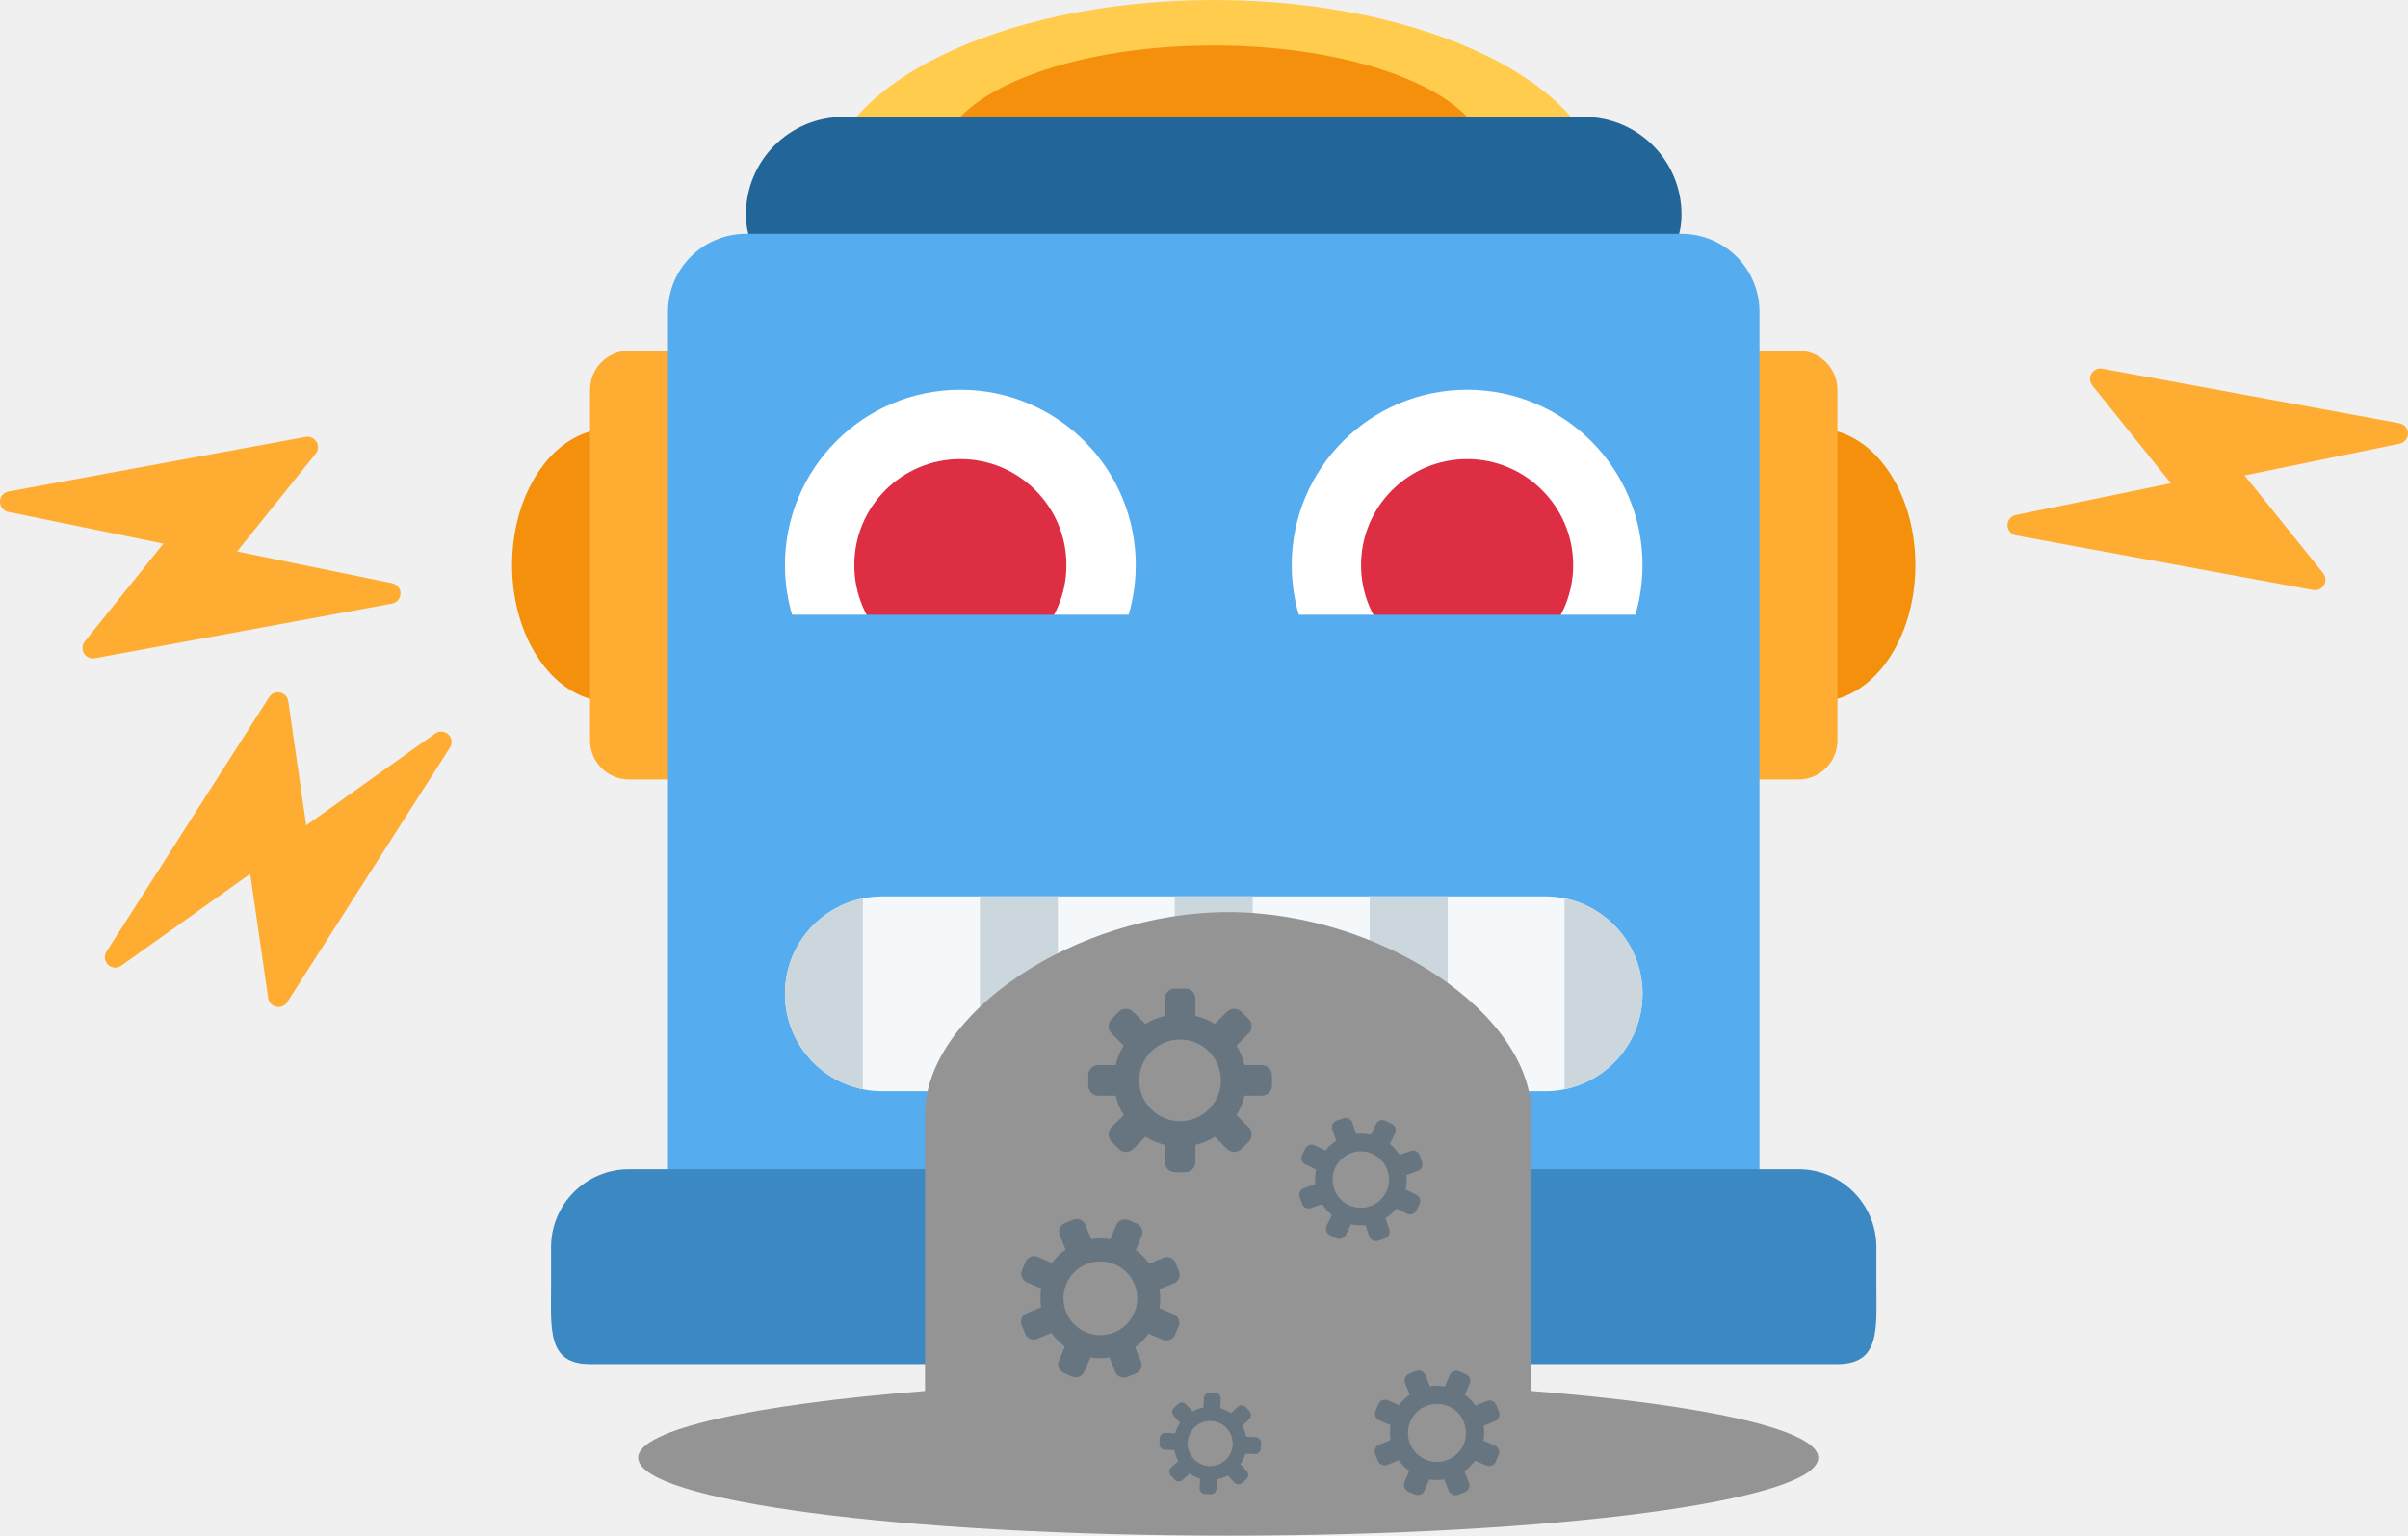
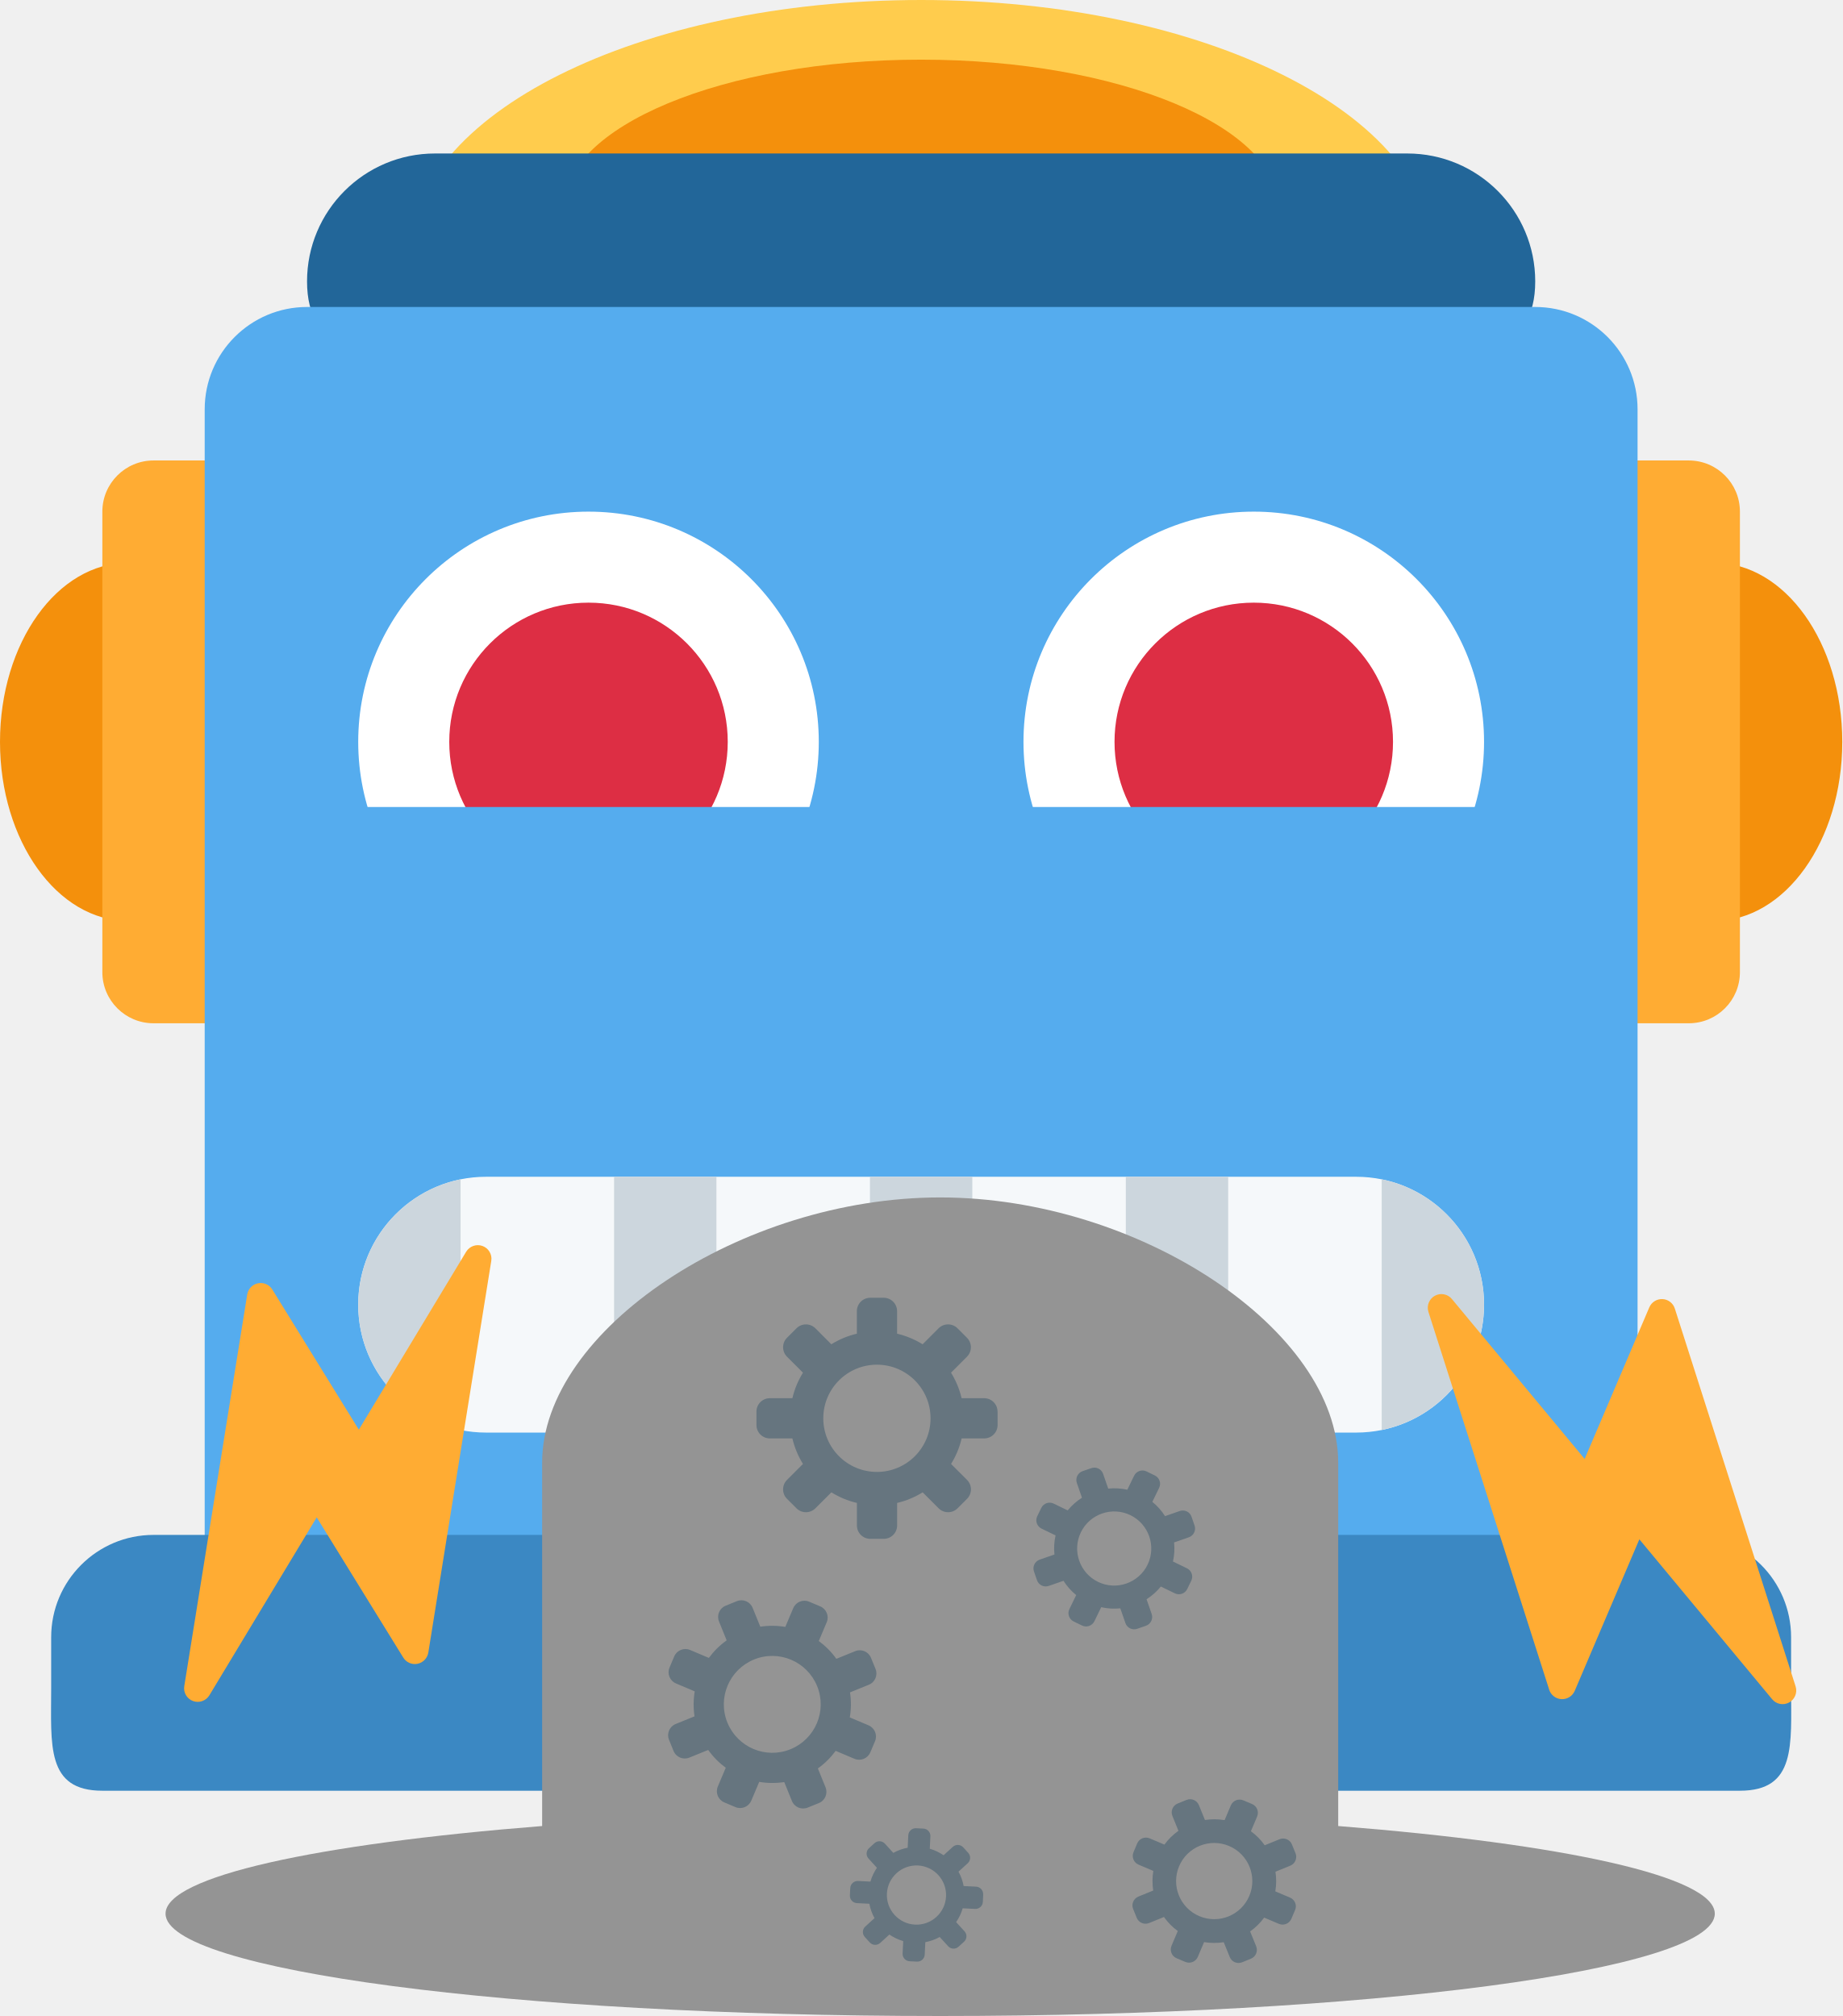
- <svg xmlns="http://www.w3.org/2000/svg" version="1.1" width="61.774" height="39.403" viewBox="0,0,61.774,39.403">
-   <g transform="translate(-208.8633,-162)">
+ <svg xmlns="http://www.w3.org/2000/svg" version="1.1" width="36" height="39.403">
+   <g transform="translate(-222,-162)">
    <g data-paper-data="{&quot;isPaintingLayer&quot;:true}" fill="none" fill-rule="nonzero" stroke="none" stroke-width="none" stroke-linecap="butt" stroke-linejoin="miter" stroke-miterlimit="10" stroke-dasharray="" stroke-dashoffset="0" font-family="none" font-weight="none" font-size="none" text-anchor="none" style="mix-blend-mode: normal">
      <path d="M253,176.5c0,-1.933 1.119,-3.5 2.5,-3.5c1.381,0 2.5,1.567 2.5,3.5c0,1.933 -1.119,3.5 -2.5,3.5c-1.381,0 -2.5,-1.567 -2.5,-3.5z" fill="#f4900c" stroke-width="1" />
      <path d="M222,176.5c0,-1.933 1.119,-3.5 2.5,-3.5c1.381,0 2.5,1.567 2.5,3.5c0,1.933 -1.119,3.5 -2.5,3.5c-1.381,0 -2.5,-1.567 -2.5,-3.5z" fill="#f4900c" stroke-width="1" />
      <path d="M256,181c0,0.553 -0.447,1 -1,1h-3c-0.553,0 -1,-0.447 -1,-1v-9c0,-0.552 0.447,-1 1,-1h3c0.553,0 1,0.448 1,1zM229,181c0,0.553 -0.448,1 -1,1h-3c-0.552,0 -1,-0.447 -1,-1v-9c0,-0.552 0.448,-1 1,-1h3c0.552,0 1,0.448 1,1z" fill="#ffac33" stroke-width="1" />
      <path d="M250,167c0,2.761 -4.478,4 -10,4c-5.523,0 -10,-1.239 -10,-4c0,-2.761 4.477,-5 10,-5c5.522,0 10,2.239 10,5z" fill="#ffcc4d" stroke-width="1" />
      <path d="M247,166.083c0,1.611 -3.135,2.917 -7,2.917c-3.866,0 -7,-1.306 -7,-2.917c0,-1.611 3.134,-2.917 7,-2.917c3.865,0 7,1.306 7,2.917z" fill="#f4900c" stroke-width="1" />
      <path d="M252,167.5c0,1.381 -1.119,1.5 -2.5,1.5h-19c-1.381,0 -2.5,-0.119 -2.5,-1.5c0,-1.381 1.119,-2.5 2.5,-2.5h19c1.381,0 2.5,1.119 2.5,2.5z" fill="#226699" stroke-width="1" />
      <path d="M254,170v26h-28v-26c0,-1.104 0.896,-2 2,-2h24c1.104,0 2,0.896 2,2z" fill="#55acee" stroke-width="1" />
      <path d="M256,197h-32c-1.104,0 -1,-0.896 -1,-2v-1c0,-1.104 0.896,-2 2,-2h10.929l3.364,3.364c0.391,0.391 1.023,0.391 1.414,0l3.364,-3.364h10.929c1.104,0 2,0.896 2,2v1c0,1.104 0.104,2 -1,2z" fill="#3b88c3" stroke-width="1" />
      <path d="M242,176.5c0,-2.485 2.015,-4.5 4.5,-4.5c2.485,0 4.5,2.015 4.5,4.5c0,2.485 -2.015,4.5 -4.5,4.5c-2.485,0 -4.5,-2.015 -4.5,-4.5z" fill="#ffffff" stroke-width="1" />
      <path d="M243.779,176.5c0,-1.503 1.218,-2.721 2.721,-2.721c1.503,0 2.721,1.218 2.721,2.721c0,1.503 -1.218,2.721 -2.721,2.721c-1.503,0 -2.721,-1.218 -2.721,-2.721z" fill="#dd2e44" stroke-width="1" />
      <path d="M229,176.5c0,-2.485 2.015,-4.5 4.5,-4.5c2.485,0 4.5,2.015 4.5,4.5c0,2.485 -2.015,4.5 -4.5,4.5c-2.485,0 -4.5,-2.015 -4.5,-4.5z" data-paper-data="{&quot;origPos&quot;:null}" fill="#ffffff" stroke-width="1" />
      <path d="M251,187.5c0,1.381 -1.119,2.5 -2.5,2.5h-17c-1.381,0 -2.5,-1.119 -2.5,-2.5c0,-1.381 1.119,-2.5 2.5,-2.5h17c1.381,0 2.5,1.119 2.5,2.5z" fill="#f5f8fa" stroke-width="1" />
      <path d="M239,185h2v5h-2zM234,185h2v5h-2zM244,185h2v5h-2zM229,187.5c0,1.21 0.859,2.218 2,2.45v-4.9c-1.141,0.232 -2,1.24 -2,2.45zM249,185.05v4.899c1.141,-0.232 2,-1.24 2,-2.45c0,-1.21 -0.859,-2.217 -2,-2.449z" fill="#ccd6dd" stroke-width="1" />
      <path d="M230.779,176.5c0,-1.503 1.218,-2.721 2.721,-2.721c1.503,0 2.721,1.218 2.721,2.721c0,1.503 -1.218,2.721 -2.721,2.721c-1.503,0 -2.721,-1.218 -2.721,-2.721z" fill="#dd2e44" stroke-width="1" />
      <path d="M229.004,180.825c-0.088,0.034 -0.18,0.054 -0.272,0.06z" data-paper-data="{&quot;origPos&quot;:null}" fill="#000000" stroke-width="0.5" />
      <path d="M255.509,199.403c0,1.105 -6.777,2 -15.137,2c-8.36,0 -15.137,-0.895 -15.137,-2c0,-0.728 2.956,-1.364 7.359,-1.713v-7.101c0,-2.592 3.889,-5.185 7.778,-5.185c3.889,0 7.778,2.592 7.778,5.185v7.101c4.403,0.349 7.359,0.985 7.359,1.713z" data-paper-data="{&quot;origPos&quot;:null}" fill="#949494" stroke-width="1" />
      <path d="M228.196,181.487v-3.714h24.857v3.714z" data-paper-data="{&quot;origPos&quot;:null}" fill="#55acee" stroke-width="0" />
-       <path d="M268.206,177.139l-5.078,-0.933l-2.546,-0.468c-0.065,-0.012 -0.121,-0.047 -0.16,-0.095c-0.036,-0.045 -0.058,-0.103 -0.059,-0.165c-0.001,-0.128 0.088,-0.238 0.213,-0.264l3.979,-0.814l-2.017,-2.51c-0.07,-0.087 -0.078,-0.208 -0.021,-0.304c0.057,-0.096 0.168,-0.146 0.277,-0.126l5.078,0.932l2.546,0.468c0.065,0.012 0.121,0.047 0.16,0.095c0.036,0.045 0.058,0.103 0.059,0.165c0.001,0.128 -0.088,0.238 -0.213,0.264l-3.979,0.814l2.017,2.51c0.07,0.087 0.078,0.208 0.021,0.304c-0.057,0.096 -0.168,0.146 -0.278,0.125z" data-paper-data="{&quot;origPos&quot;:null,&quot;origRot&quot;:4.72491}" fill="#ffac33" stroke-width="1" />
-       <path d="M211.017,178.763c-0.057,-0.096 -0.048,-0.217 0.021,-0.304l2.017,-2.51l-3.979,-0.814c-0.125,-0.026 -0.215,-0.136 -0.213,-0.264c0,-0.062 0.022,-0.119 0.059,-0.165c0.039,-0.048 0.095,-0.083 0.16,-0.095l2.546,-0.468l5.078,-0.933c0.11,-0.02 0.22,0.03 0.277,0.126c0.057,0.096 0.049,0.217 -0.021,0.304l-2.017,2.51l3.979,0.814c0.125,0.026 0.215,0.136 0.213,0.264c-0,0.062 -0.022,0.119 -0.059,0.165c-0.039,0.048 -0.095,0.083 -0.16,0.095l-2.546,0.468l-5.078,0.933c-0.11,0.02 -0.22,-0.03 -0.278,-0.125z" data-paper-data="{&quot;origPos&quot;:null,&quot;origRot&quot;:4.72491,&quot;index&quot;:null}" fill="#ffac33" stroke-width="1" />
-       <path d="M215.951,187.832c-0.109,-0.024 -0.192,-0.112 -0.208,-0.223l-0.461,-3.187l-3.308,2.356c-0.104,0.074 -0.246,0.064 -0.338,-0.024c-0.045,-0.043 -0.072,-0.098 -0.08,-0.155c-0.009,-0.061 0.004,-0.126 0.039,-0.182l1.394,-2.181l2.78,-4.351c0.06,-0.094 0.172,-0.141 0.281,-0.117c0.109,0.024 0.192,0.112 0.208,0.222l0.461,3.187l3.308,-2.356c0.104,-0.074 0.246,-0.064 0.338,0.024c0.045,0.043 0.072,0.098 0.08,0.155c0.009,0.061 -0.004,0.126 -0.039,0.182l-1.394,2.181l-2.78,4.351c-0.06,0.094 -0.172,0.141 -0.281,0.117z" data-paper-data="{&quot;origPos&quot;:null,&quot;origRot&quot;:4.72491,&quot;index&quot;:null}" fill="#ffac33" stroke-width="1" />
+       <path d="M252.273,195.025l-1.572,-4.918l-0.788,-2.466c-0.02,-0.063 -0.016,-0.128 0.009,-0.186c0.023,-0.053 0.063,-0.1 0.117,-0.129c0.112,-0.062 0.252,-0.035 0.333,0.064l2.594,3.125l1.263,-2.962c0.044,-0.103 0.147,-0.167 0.258,-0.162c0.111,0.005 0.207,0.079 0.241,0.185l1.572,4.918l0.788,2.466c0.02,0.063 0.016,0.128 -0.009,0.186c-0.023,0.053 -0.063,0.1 -0.117,0.129c-0.112,0.062 -0.252,0.035 -0.333,-0.064l-2.594,-3.125l-1.263,2.962c-0.044,0.103 -0.147,0.167 -0.258,0.162c-0.111,-0.005 -0.208,-0.079 -0.242,-0.186z" data-paper-data="{&quot;origPos&quot;:null,&quot;origRot&quot;:4.72491}" fill="#ffac33" stroke-width="1" />
+       <path d="M230.159,194.519c-0.109,0.022 -0.221,-0.027 -0.279,-0.122l-1.691,-2.74l-2.097,3.477c-0.066,0.109 -0.2,0.157 -0.32,0.113c-0.058,-0.021 -0.105,-0.061 -0.135,-0.11c-0.033,-0.053 -0.047,-0.117 -0.036,-0.182l0.411,-2.556l0.819,-5.098c0.018,-0.11 0.102,-0.198 0.211,-0.219c0.109,-0.022 0.221,0.026 0.279,0.121l1.691,2.74l2.097,-3.477c0.066,-0.109 0.2,-0.157 0.32,-0.113c0.058,0.021 0.105,0.061 0.135,0.11c0.033,0.053 0.047,0.117 0.036,0.182l-0.411,2.556l-0.819,5.098c-0.018,0.11 -0.102,0.198 -0.211,0.22z" data-paper-data="{&quot;origPos&quot;:null,&quot;origRot&quot;:4.72491,&quot;index&quot;:null}" fill="#ffac33" stroke-width="1" />
      <path d="M241.494,189.59v0.262c0,0.145 -0.117,0.262 -0.262,0.262h-0.44c-0.042,0.179 -0.113,0.347 -0.207,0.499l0.312,0.312c0.102,0.102 0.102,0.268 0,0.37l-0.185,0.185c-0.102,0.102 -0.268,0.102 -0.37,0l-0.312,-0.312c-0.152,0.094 -0.32,0.165 -0.499,0.207v0.44c0,0.145 -0.117,0.262 -0.262,0.262h-0.262c-0.145,0 -0.262,-0.117 -0.262,-0.262v-0.44c-0.179,-0.042 -0.347,-0.113 -0.499,-0.207l-0.312,0.312c-0.102,0.102 -0.268,0.102 -0.37,0l-0.185,-0.185c-0.102,-0.102 -0.102,-0.268 -0,-0.37l0.312,-0.312c-0.094,-0.152 -0.165,-0.32 -0.207,-0.499h-0.44c-0.145,0 -0.262,-0.117 -0.262,-0.262v-0.262c0,-0.145 0.117,-0.262 0.262,-0.262h0.44c0.042,-0.179 0.113,-0.347 0.207,-0.499l-0.312,-0.312c-0.102,-0.102 -0.102,-0.268 0,-0.37l0.185,-0.185c0.102,-0.102 0.268,-0.102 0.37,0l0.311,0.312c0.152,-0.094 0.32,-0.165 0.499,-0.207v-0.44c0,-0.145 0.117,-0.262 0.262,-0.262h0.262c0.145,0 0.262,0.117 0.262,0.262v0.44c0.179,0.042 0.347,0.113 0.499,0.207l0.312,-0.312c0.102,-0.102 0.268,-0.102 0.37,0l0.185,0.185c0.102,0.102 0.102,0.268 0,0.37l-0.312,0.312c0.094,0.152 0.165,0.32 0.207,0.499h0.44c0.145,0 0.262,0.117 0.262,0.262zM240.184,189.721c0,-0.579 -0.469,-1.048 -1.048,-1.048c-0.579,0 -1.048,0.469 -1.048,1.048c0,0.579 0.469,1.048 1.048,1.048c0.579,0 1.048,-0.469 1.048,-1.048z" data-paper-data="{&quot;origPos&quot;:null}" fill="#66757f" stroke-width="1" />
      <path d="M245.279,192.895l-0.079,0.163c-0.044,0.09 -0.152,0.128 -0.242,0.084l-0.274,-0.133c-0.08,0.099 -0.175,0.182 -0.279,0.248l0.1,0.288c0.033,0.094 -0.017,0.198 -0.112,0.231l-0.171,0.059c-0.094,0.033 -0.198,-0.017 -0.23,-0.112l-0.1,-0.288c-0.123,0.013 -0.249,0.006 -0.373,-0.022l-0.133,0.274c-0.044,0.09 -0.152,0.128 -0.242,0.084l-0.163,-0.079c-0.09,-0.044 -0.128,-0.152 -0.084,-0.242l0.133,-0.274c-0.099,-0.08 -0.182,-0.175 -0.248,-0.279l-0.288,0.1c-0.094,0.033 -0.198,-0.017 -0.23,-0.112l-0.059,-0.171c-0.033,-0.094 0.017,-0.198 0.112,-0.231l0.288,-0.1c-0.013,-0.123 -0.006,-0.249 0.022,-0.373l-0.274,-0.133c-0.09,-0.044 -0.128,-0.152 -0.084,-0.242l0.079,-0.163c0.044,-0.09 0.152,-0.128 0.242,-0.084l0.274,0.133c0.08,-0.099 0.175,-0.182 0.279,-0.248l-0.1,-0.288c-0.033,-0.094 0.017,-0.198 0.112,-0.231l0.171,-0.059c0.094,-0.033 0.198,0.017 0.23,0.112l0.1,0.288c0.123,-0.013 0.249,-0.006 0.373,0.022l0.133,-0.274c0.044,-0.09 0.152,-0.128 0.242,-0.084l0.163,0.079c0.09,0.044 0.128,0.152 0.084,0.242l-0.133,0.274c0.099,0.08 0.182,0.175 0.248,0.279l0.288,-0.1c0.094,-0.033 0.198,0.017 0.23,0.112l0.059,0.171c0.033,0.094 -0.017,0.198 -0.112,0.231l-0.288,0.1c0.013,0.123 0.006,0.249 -0.022,0.373l0.274,0.133c0.09,0.044 0.128,0.152 0.084,0.242zM244.425,192.582c0.174,-0.36 0.024,-0.793 -0.336,-0.968c-0.36,-0.174 -0.793,-0.024 -0.968,0.336c-0.174,0.36 -0.024,0.793 0.336,0.968c0.36,0.174 0.793,0.024 0.968,-0.336z" data-paper-data="{&quot;origPos&quot;:null,&quot;origRot&quot;:0}" fill="#66757f" stroke-width="1" />
      <path d="M239.02,194.401l0.089,0.219c0.049,0.121 -0.009,0.259 -0.13,0.308l-0.369,0.15c0.025,0.165 0.023,0.329 -0.004,0.489l0.367,0.155c0.12,0.051 0.177,0.19 0.126,0.31l-0.092,0.218c-0.051,0.12 -0.19,0.177 -0.31,0.126l-0.367,-0.155c-0.096,0.13 -0.212,0.247 -0.348,0.343l0.15,0.369c0.049,0.121 -0.009,0.259 -0.13,0.308l-0.219,0.089c-0.121,0.049 -0.259,-0.009 -0.308,-0.13l-0.15,-0.369c-0.165,0.025 -0.329,0.023 -0.489,-0.004l-0.155,0.367c-0.051,0.12 -0.19,0.177 -0.31,0.126l-0.218,-0.092c-0.12,-0.051 -0.177,-0.19 -0.126,-0.31l0.155,-0.367c-0.13,-0.096 -0.247,-0.212 -0.343,-0.348l-0.369,0.15c-0.121,0.049 -0.259,-0.009 -0.308,-0.13l-0.089,-0.219c-0.049,-0.121 0.009,-0.259 0.13,-0.308l0.369,-0.15c-0.025,-0.164 -0.023,-0.329 0.004,-0.488l-0.367,-0.155c-0.12,-0.051 -0.177,-0.19 -0.126,-0.31l0.092,-0.218c0.051,-0.12 0.19,-0.177 0.31,-0.126l0.367,0.155c0.096,-0.13 0.212,-0.247 0.348,-0.343l-0.15,-0.369c-0.049,-0.121 0.009,-0.259 0.13,-0.308l0.219,-0.089c0.121,-0.049 0.259,0.009 0.308,0.13l0.15,0.369c0.165,-0.025 0.329,-0.023 0.489,0.004l0.155,-0.367c0.051,-0.12 0.19,-0.177 0.31,-0.126l0.218,0.092c0.12,0.051 0.177,0.19 0.126,0.31l-0.155,0.367c0.13,0.096 0.247,0.212 0.343,0.348l0.369,-0.15c0.121,-0.049 0.259,0.009 0.308,0.13zM237.968,194.956c-0.197,-0.484 -0.749,-0.718 -1.233,-0.521c-0.484,0.197 -0.718,0.749 -0.521,1.233c0.197,0.484 0.749,0.718 1.233,0.521c0.484,-0.197 0.718,-0.749 0.521,-1.233z" data-paper-data="{&quot;origPos&quot;:null,&quot;origRot&quot;:0}" fill="#66757f" stroke-width="1" />
      <path d="M247.307,199.332l-0.072,0.171c-0.04,0.095 -0.149,0.139 -0.244,0.099l-0.288,-0.122c-0.077,0.106 -0.17,0.196 -0.274,0.27l0.118,0.29c0.039,0.095 -0.007,0.204 -0.102,0.243l-0.172,0.07c-0.095,0.039 -0.204,-0.007 -0.242,-0.102l-0.118,-0.29c-0.126,0.019 -0.255,0.019 -0.384,-0.002l-0.122,0.288c-0.04,0.095 -0.149,0.139 -0.244,0.099l-0.171,-0.072c-0.095,-0.04 -0.139,-0.149 -0.099,-0.244l0.122,-0.288c-0.106,-0.077 -0.196,-0.17 -0.27,-0.274l-0.29,0.118c-0.095,0.039 -0.204,-0.007 -0.242,-0.102l-0.07,-0.172c-0.039,-0.095 0.007,-0.204 0.102,-0.243l0.29,-0.118c-0.019,-0.126 -0.019,-0.255 0.002,-0.384l-0.288,-0.122c-0.095,-0.04 -0.139,-0.149 -0.099,-0.244l0.072,-0.171c0.04,-0.095 0.149,-0.139 0.244,-0.099l0.288,0.122c0.077,-0.106 0.17,-0.196 0.274,-0.27l-0.118,-0.29c-0.039,-0.095 0.007,-0.204 0.103,-0.243l0.173,-0.07c0.095,-0.039 0.204,0.007 0.242,0.102l0.118,0.29c0.126,-0.019 0.255,-0.019 0.384,0.003l0.122,-0.288c0.04,-0.095 0.149,-0.139 0.244,-0.099l0.171,0.072c0.095,0.04 0.139,0.149 0.099,0.244l-0.122,0.288c0.106,0.077 0.196,0.17 0.27,0.274l0.29,-0.118c0.095,-0.039 0.204,0.007 0.242,0.102l0.07,0.172c0.039,0.095 -0.007,0.204 -0.102,0.243l-0.29,0.118c0.019,0.126 0.019,0.255 -0.003,0.384l0.288,0.122c0.095,0.04 0.139,0.149 0.099,0.244zM246.413,199.056c0.16,-0.379 -0.017,-0.816 -0.396,-0.976c-0.379,-0.16 -0.816,0.017 -0.976,0.396c-0.16,0.379 0.017,0.816 0.396,0.976c0.379,0.16 0.816,-0.017 0.976,-0.396z" data-paper-data="{&quot;origPos&quot;:null,&quot;origRot&quot;:0}" fill="#66757f" stroke-width="1" />
      <path d="M241.213,199.029l-0.007,0.144c-0.004,0.08 -0.072,0.141 -0.151,0.137l-0.243,-0.012c-0.028,0.098 -0.072,0.188 -0.128,0.27l0.164,0.18c0.054,0.059 0.049,0.151 -0.01,0.204l-0.107,0.097c-0.059,0.054 -0.151,0.049 -0.204,-0.01l-0.164,-0.18c-0.086,0.048 -0.181,0.082 -0.281,0.101l-0.012,0.243c-0.004,0.08 -0.072,0.141 -0.151,0.137l-0.144,-0.007c-0.08,-0.004 -0.141,-0.072 -0.137,-0.151l0.012,-0.243c-0.098,-0.028 -0.188,-0.072 -0.27,-0.128l-0.18,0.164c-0.059,0.054 -0.151,0.049 -0.204,-0.01l-0.097,-0.107c-0.054,-0.059 -0.049,-0.151 0.01,-0.204l0.18,-0.164c-0.048,-0.086 -0.082,-0.181 -0.101,-0.281l-0.243,-0.012c-0.08,-0.004 -0.141,-0.072 -0.137,-0.151l0.007,-0.144c0.004,-0.08 0.072,-0.141 0.151,-0.138l0.243,0.012c0.028,-0.098 0.072,-0.188 0.127,-0.27l-0.164,-0.18c-0.054,-0.059 -0.049,-0.151 0.01,-0.204l0.107,-0.097c0.059,-0.054 0.151,-0.049 0.204,0.01l0.163,0.18c0.086,-0.048 0.181,-0.082 0.281,-0.101l0.012,-0.243c0.004,-0.08 0.072,-0.141 0.151,-0.138l0.144,0.007c0.08,0.004 0.141,0.072 0.137,0.151l-0.012,0.243c0.098,0.028 0.188,0.072 0.27,0.127l0.18,-0.164c0.059,-0.054 0.151,-0.049 0.204,0.01l0.097,0.107c0.054,0.059 0.049,0.151 -0.01,0.204l-0.18,0.164c0.048,0.086 0.082,0.181 0.101,0.281l0.243,0.012c0.08,0.004 0.141,0.072 0.138,0.151zM240.487,199.067c0.015,-0.319 -0.231,-0.59 -0.55,-0.606c-0.319,-0.015 -0.59,0.231 -0.606,0.55c-0.015,0.319 0.231,0.59 0.55,0.606c0.319,0.015 0.59,-0.231 0.606,-0.55z" data-paper-data="{&quot;origPos&quot;:null,&quot;origRot&quot;:0}" fill="#66757f" stroke-width="1" />
    </g>
  </g>
</svg>
